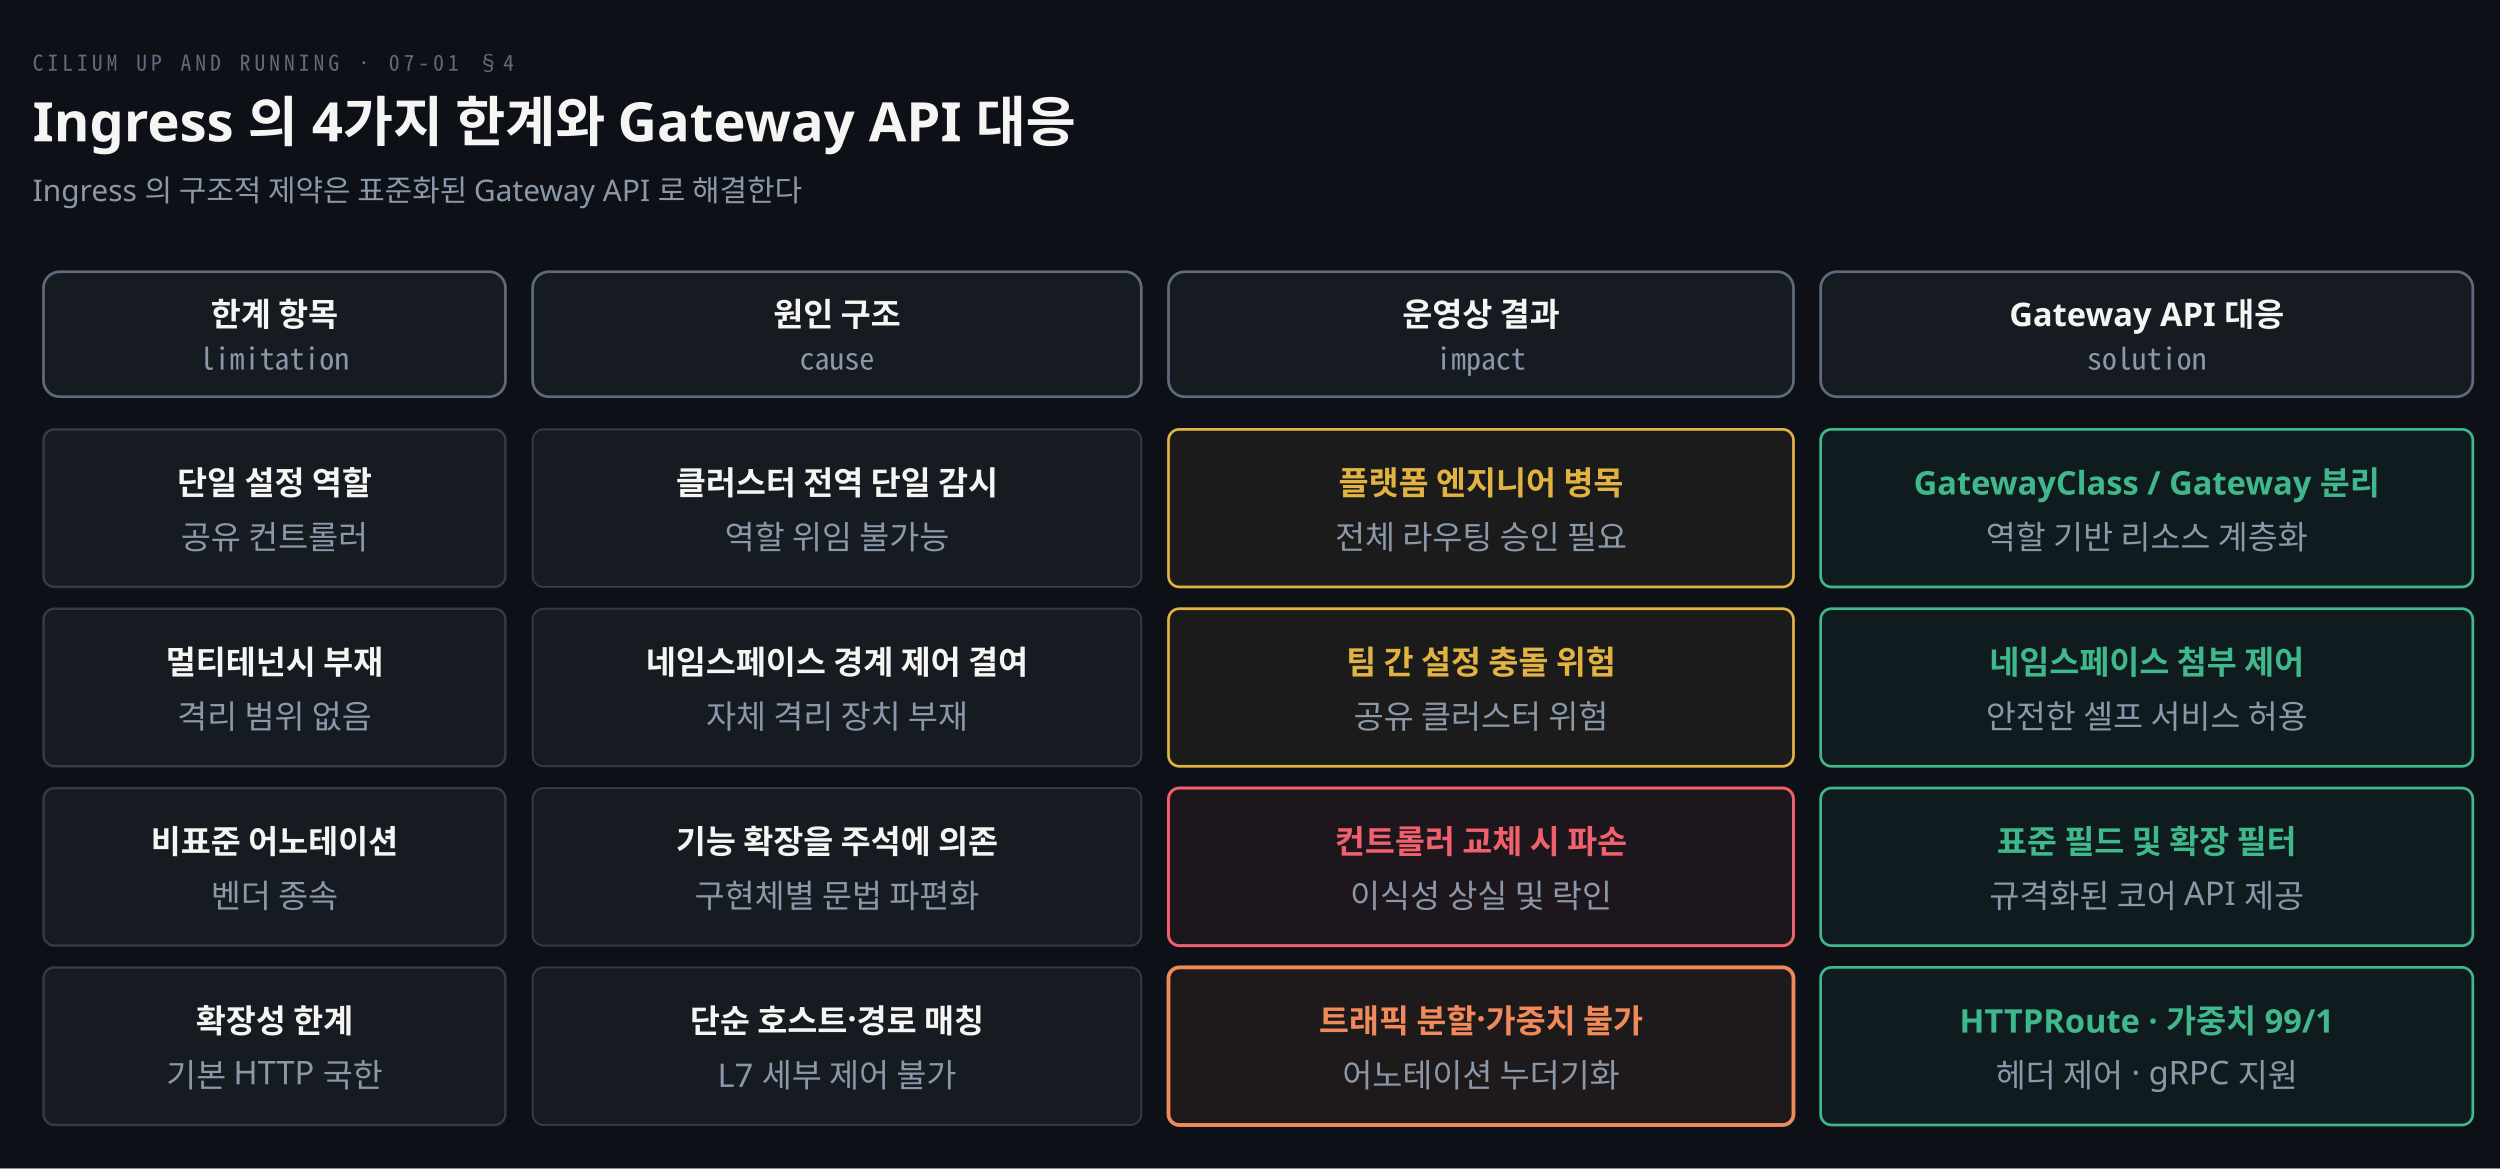
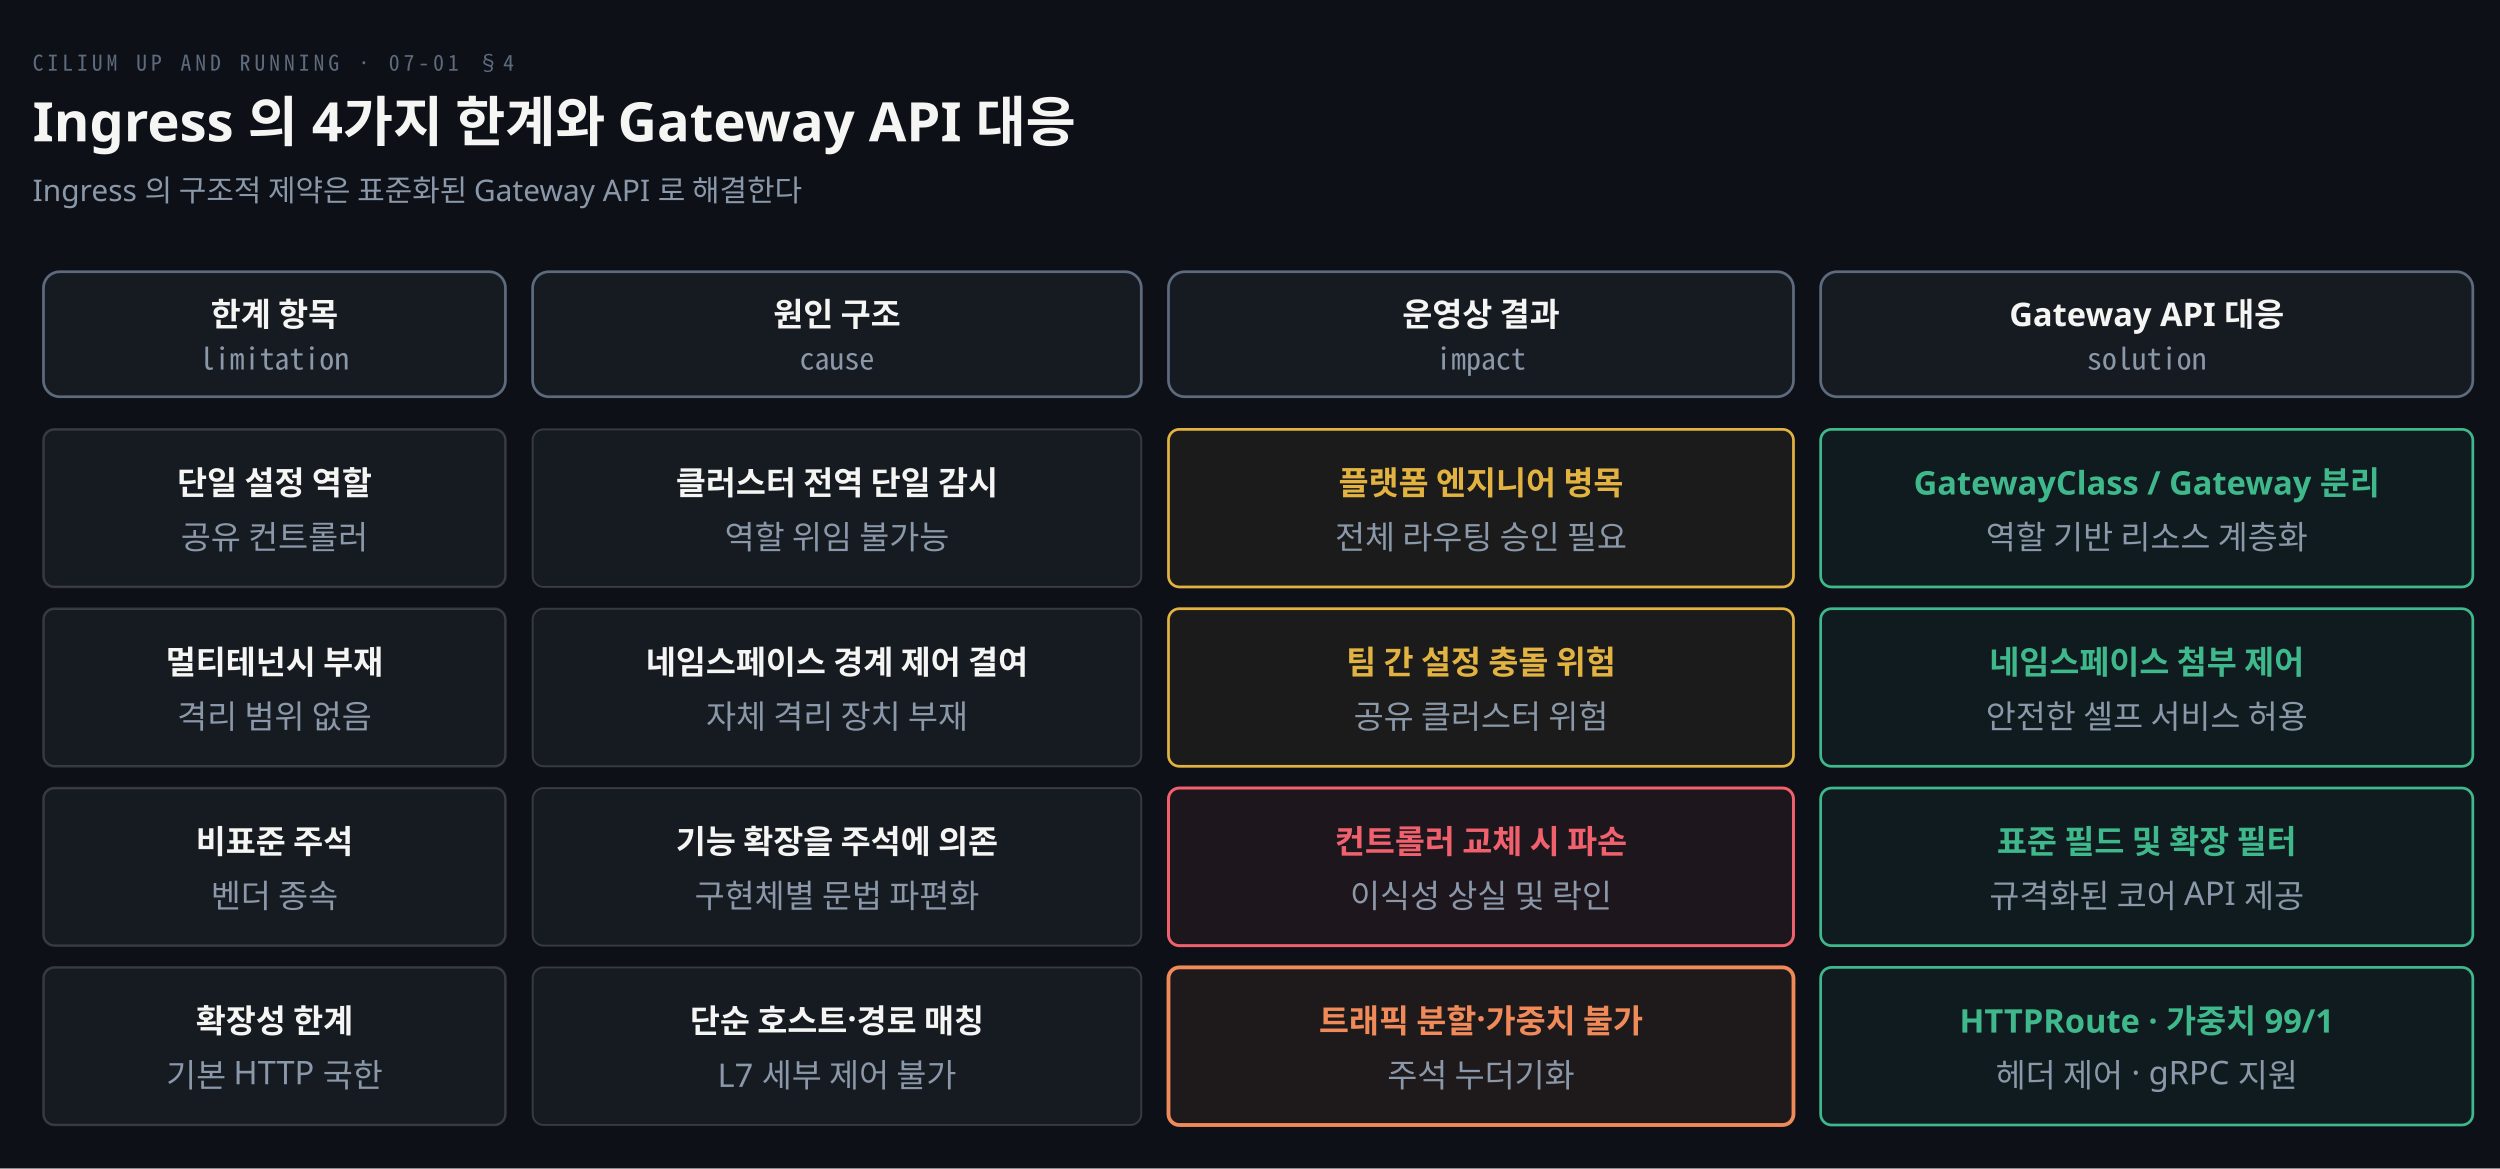
<svg xmlns="http://www.w3.org/2000/svg" viewBox="0 0 920 430" width="100%" role="img" aria-labelledby="dt dd">
  <defs>
    <marker id="ar" viewBox="0 0 8 8" refX="7" refY="4" markerWidth="6.5" markerHeight="6.5" orient="auto">
      <path d="M0 0 L8 4 L0 8 z" fill="#8B98A9" />
    </marker>
    <marker id="ok" viewBox="0 0 8 8" refX="7" refY="4" markerWidth="6.5" markerHeight="6.5" orient="auto">
      <path d="M0 0 L8 4 L0 8 z" fill="#3FB98C" />
    </marker>
    <marker id="warn" viewBox="0 0 8 8" refX="7" refY="4" markerWidth="6.5" markerHeight="6.5" orient="auto">
      <path d="M0 0 L8 4 L0 8 z" fill="#E3B341" />
    </marker>
    <marker id="bad" viewBox="0 0 8 8" refX="7" refY="4" markerWidth="6.5" markerHeight="6.5" orient="auto">
      <path d="M0 0 L8 4 L0 8 z" fill="#F0616D" />
    </marker>
    <marker id="info" viewBox="0 0 8 8" refX="7" refY="4" markerWidth="6.5" markerHeight="6.5" orient="auto">
      <path d="M0 0 L8 4 L0 8 z" fill="#6A95D8" />
    </marker>
    <marker id="acc" viewBox="0 0 8 8" refX="7" refY="4" markerWidth="6.5" markerHeight="6.5" orient="auto">
      <path d="M0 0 L8 4 L0 8 z" fill="#F08A59" />
    </marker>
    <marker id="soft" viewBox="0 0 8 8" refX="7" refY="4" markerWidth="6.5" markerHeight="6.5" orient="auto">
      <path d="M0 0 L8 4 L0 8 z" fill="#5E6B7E" />
    </marker>
  </defs>
  <rect width="920" height="430" fill="#0D1117" />
  <text x="12" y="26" font-family="'Geist Mono','Noto Sans Mono CJK KR',monospace" font-size="8" letter-spacing="0.18em" fill="#5E6B7E">CILIUM UP AND RUNNING · 07-01 §4</text>
  <text x="12" y="52" font-family="'Geist','Apple SD Gothic Neo','Noto Sans KR','Malgun Gothic',sans-serif" font-size="20" font-weight="600" fill="#F5F5F3">Ingress 의 4가지 한계와 Gateway API 대응</text>
  <text x="12" y="74" font-family="'Geist','Apple SD Gothic Neo','Noto Sans KR','Malgun Gothic',sans-serif" font-size="11" fill="#8B98A9">Ingress 의 구조적 제약은 표준화된 Gateway API 로 해결한다</text>
  <rect x="16" y="100" width="170" height="46" rx="6" fill="#161B22" stroke="#5E6B7E" stroke-width="1.0" />
  <text x="101.0" y="120" text-anchor="middle" font-family="'Geist','Apple SD Gothic Neo','Noto Sans KR','Malgun Gothic',sans-serif" font-size="12" font-weight="600" fill="#F5F5F3">한계 항목</text>
  <text x="101.0" y="136" text-anchor="middle" font-family="'Geist Mono','Noto Sans Mono CJK KR',monospace" font-size="11" font-weight="400" fill="#8B98A9">limitation</text>
  <rect x="196" y="100" width="224" height="46" rx="6" fill="#161B22" stroke="#5E6B7E" stroke-width="1.0" />
  <text x="308.0" y="120" text-anchor="middle" font-family="'Geist','Apple SD Gothic Neo','Noto Sans KR','Malgun Gothic',sans-serif" font-size="12" font-weight="600" fill="#F5F5F3">원인 구조</text>
  <text x="308.0" y="136" text-anchor="middle" font-family="'Geist Mono','Noto Sans Mono CJK KR',monospace" font-size="11" font-weight="400" fill="#8B98A9">cause</text>
  <rect x="430" y="100" width="230" height="46" rx="6" fill="#161B22" stroke="#5E6B7E" stroke-width="1.0" />
  <text x="545.0" y="120" text-anchor="middle" font-family="'Geist','Apple SD Gothic Neo','Noto Sans KR','Malgun Gothic',sans-serif" font-size="12" font-weight="600" fill="#F5F5F3">운영상 결과</text>
  <text x="545.0" y="136" text-anchor="middle" font-family="'Geist Mono','Noto Sans Mono CJK KR',monospace" font-size="11" font-weight="400" fill="#8B98A9">impact</text>
  <rect x="670" y="100" width="240" height="46" rx="6" fill="#161B22" stroke="#5E6B7E" stroke-width="1.0" />
  <text x="790.0" y="120" text-anchor="middle" font-family="'Geist','Apple SD Gothic Neo','Noto Sans KR','Malgun Gothic',sans-serif" font-size="12" font-weight="600" fill="#F5F5F3">Gateway API 대응</text>
  <text x="790.0" y="136" text-anchor="middle" font-family="'Geist Mono','Noto Sans Mono CJK KR',monospace" font-size="11" font-weight="400" fill="#8B98A9">solution</text>
  <rect x="16" y="158" width="170" height="58" rx="4" fill="#161B22" stroke="rgba(191,192,192,0.22)" stroke-width="0.9" />
  <text x="101.0" y="182" text-anchor="middle" font-family="'Geist','Apple SD Gothic Neo','Noto Sans KR','Malgun Gothic',sans-serif" font-size="12" font-weight="600" fill="#F5F5F3">단일 설정 역할</text>
  <text x="101.0" y="202" text-anchor="middle" font-family="'Geist','Apple SD Gothic Neo','Noto Sans KR','Malgun Gothic',sans-serif" font-size="12" font-weight="400" fill="#8B98A9">공유 컨트롤러</text>
  <rect x="196" y="158" width="224" height="58" rx="4" fill="#161B22" stroke="rgba(191,192,192,0.22)" stroke-width="0.7" />
  <text x="308.0" y="182" text-anchor="middle" font-family="'Geist','Apple SD Gothic Neo','Noto Sans KR','Malgun Gothic',sans-serif" font-size="12" font-weight="600" fill="#F5F5F3">클러스터 전역 단일 감시</text>
  <text x="308.0" y="202" text-anchor="middle" font-family="'Geist','Apple SD Gothic Neo','Noto Sans KR','Malgun Gothic',sans-serif" font-size="12" font-weight="400" fill="#8B98A9">역할 위임 불가능</text>
  <rect x="430" y="158" width="230" height="58" rx="4" fill="#E3B34110" stroke="#E3B341" stroke-width="1.0" />
  <text x="545.0" y="182" text-anchor="middle" font-family="'Geist','Apple SD Gothic Neo','Noto Sans KR','Malgun Gothic',sans-serif" font-size="12" font-weight="600" fill="#E3B341">플랫폼 엔지니어 병목</text>
  <text x="545.0" y="202" text-anchor="middle" font-family="'Geist','Apple SD Gothic Neo','Noto Sans KR','Malgun Gothic',sans-serif" font-size="12" font-weight="400" fill="#8B98A9">전체 라우팅 승인 필요</text>
  <rect x="670" y="158" width="240" height="58" rx="4" fill="#3FB98C10" stroke="#3FB98C" stroke-width="1.0" />
  <text x="790.0" y="182" text-anchor="middle" font-family="'Geist','Apple SD Gothic Neo','Noto Sans KR','Malgun Gothic',sans-serif" font-size="12" font-weight="600" fill="#3FB98C">GatewayClass / Gateway 분리</text>
  <text x="790.0" y="202" text-anchor="middle" font-family="'Geist','Apple SD Gothic Neo','Noto Sans KR','Malgun Gothic',sans-serif" font-size="12" font-weight="400" fill="#8B98A9">역할 기반 리소스 계층화</text>
  <rect x="16" y="224" width="170" height="58" rx="4" fill="#161B22" stroke="rgba(191,192,192,0.22)" stroke-width="0.9" />
  <text x="101.0" y="248" text-anchor="middle" font-family="'Geist','Apple SD Gothic Neo','Noto Sans KR','Malgun Gothic',sans-serif" font-size="12" font-weight="600" fill="#F5F5F3">멀티테넌시 부재</text>
  <text x="101.0" y="268" text-anchor="middle" font-family="'Geist','Apple SD Gothic Neo','Noto Sans KR','Malgun Gothic',sans-serif" font-size="12" font-weight="400" fill="#8B98A9">격리 범위 없음</text>
  <rect x="196" y="224" width="224" height="58" rx="4" fill="#161B22" stroke="rgba(191,192,192,0.22)" stroke-width="0.7" />
  <text x="308.0" y="248" text-anchor="middle" font-family="'Geist','Apple SD Gothic Neo','Noto Sans KR','Malgun Gothic',sans-serif" font-size="12" font-weight="600" fill="#F5F5F3">네임스페이스 경계 제어 결여</text>
  <text x="308.0" y="268" text-anchor="middle" font-family="'Geist','Apple SD Gothic Neo','Noto Sans KR','Malgun Gothic',sans-serif" font-size="12" font-weight="400" fill="#8B98A9">자체 격리 장치 부재</text>
  <rect x="430" y="224" width="230" height="58" rx="4" fill="#E3B34110" stroke="#E3B341" stroke-width="1.0" />
  <text x="545.0" y="248" text-anchor="middle" font-family="'Geist','Apple SD Gothic Neo','Noto Sans KR','Malgun Gothic',sans-serif" font-size="12" font-weight="600" fill="#E3B341">팀 간 설정 충돌 위험</text>
  <text x="545.0" y="268" text-anchor="middle" font-family="'Geist','Apple SD Gothic Neo','Noto Sans KR','Malgun Gothic',sans-serif" font-size="12" font-weight="400" fill="#8B98A9">공유 클러스터 위험</text>
  <rect x="670" y="224" width="240" height="58" rx="4" fill="#3FB98C10" stroke="#3FB98C" stroke-width="1.0" />
  <text x="790.0" y="248" text-anchor="middle" font-family="'Geist','Apple SD Gothic Neo','Noto Sans KR','Malgun Gothic',sans-serif" font-size="12" font-weight="600" fill="#3FB98C">네임스페이스 첨부 제어</text>
  <text x="790.0" y="268" text-anchor="middle" font-family="'Geist','Apple SD Gothic Neo','Noto Sans KR','Malgun Gothic',sans-serif" font-size="12" font-weight="400" fill="#8B98A9">안전한 셀프 서비스 허용</text>
  <rect x="16" y="290" width="170" height="58" rx="4" fill="#161B22" stroke="rgba(191,192,192,0.22)" stroke-width="0.9" />
-   <text x="101.0" y="314" text-anchor="middle" font-family="'Geist','Apple SD Gothic Neo','Noto Sans KR','Malgun Gothic',sans-serif" font-size="12" font-weight="600" fill="#F5F5F3">비표준 어노테이션</text>
+   <text x="101.0" y="314" text-anchor="middle" font-family="'Geist','Apple SD Gothic Neo','Noto Sans KR','Malgun Gothic',sans-serif" font-size="12" font-weight="600" fill="#F5F5F3">비표준 주석</text>
  <text x="101.0" y="334" text-anchor="middle" font-family="'Geist','Apple SD Gothic Neo','Noto Sans KR','Malgun Gothic',sans-serif" font-size="12" font-weight="400" fill="#8B98A9">벤더 종속</text>
  <rect x="196" y="290" width="224" height="58" rx="4" fill="#161B22" stroke="rgba(191,192,192,0.22)" stroke-width="0.7" />
  <text x="308.0" y="314" text-anchor="middle" font-family="'Geist','Apple SD Gothic Neo','Noto Sans KR','Malgun Gothic',sans-serif" font-size="12" font-weight="600" fill="#F5F5F3">기능 확장을 주석에 의존</text>
  <text x="308.0" y="334" text-anchor="middle" font-family="'Geist','Apple SD Gothic Neo','Noto Sans KR','Malgun Gothic',sans-serif" font-size="12" font-weight="400" fill="#8B98A9">구현체별 문법 파편화</text>
  <rect x="430" y="290" width="230" height="58" rx="4" fill="#F0616D12" stroke="#F0616D" stroke-width="1.1" />
  <text x="545.0" y="314" text-anchor="middle" font-family="'Geist','Apple SD Gothic Neo','Noto Sans KR','Malgun Gothic',sans-serif" font-size="12" font-weight="600" fill="#F0616D">컨트롤러 교체 시 파손</text>
  <text x="545.0" y="334" text-anchor="middle" font-family="'Geist','Apple SD Gothic Neo','Noto Sans KR','Malgun Gothic',sans-serif" font-size="12" font-weight="400" fill="#8B98A9">이식성 상실 및 락인</text>
  <rect x="670" y="290" width="240" height="58" rx="4" fill="#3FB98C10" stroke="#3FB98C" stroke-width="1.0" />
  <text x="790.0" y="314" text-anchor="middle" font-family="'Geist','Apple SD Gothic Neo','Noto Sans KR','Malgun Gothic',sans-serif" font-size="12" font-weight="600" fill="#3FB98C">표준 필드 및 확장 필터</text>
  <text x="790.0" y="334" text-anchor="middle" font-family="'Geist','Apple SD Gothic Neo','Noto Sans KR','Malgun Gothic',sans-serif" font-size="12" font-weight="400" fill="#8B98A9">규격화된 코어 API 제공</text>
  <rect x="16" y="356" width="170" height="58" rx="4" fill="#161B22" stroke="rgba(191,192,192,0.22)" stroke-width="0.9" />
  <text x="101.0" y="380" text-anchor="middle" font-family="'Geist','Apple SD Gothic Neo','Noto Sans KR','Malgun Gothic',sans-serif" font-size="12" font-weight="600" fill="#F5F5F3">확장성 한계</text>
  <text x="101.0" y="400" text-anchor="middle" font-family="'Geist','Apple SD Gothic Neo','Noto Sans KR','Malgun Gothic',sans-serif" font-size="12" font-weight="400" fill="#8B98A9">기본 HTTP 국한</text>
  <rect x="196" y="356" width="224" height="58" rx="4" fill="#161B22" stroke="rgba(191,192,192,0.22)" stroke-width="0.7" />
  <text x="308.0" y="380" text-anchor="middle" font-family="'Geist','Apple SD Gothic Neo','Noto Sans KR','Malgun Gothic',sans-serif" font-size="12" font-weight="600" fill="#F5F5F3">단순 호스트·경로 매칭</text>
  <text x="308.0" y="400" text-anchor="middle" font-family="'Geist','Apple SD Gothic Neo','Noto Sans KR','Malgun Gothic',sans-serif" font-size="12" font-weight="400" fill="#8B98A9">L7 세부 제어 불가</text>
  <rect x="430" y="356" width="230" height="58" rx="4" fill="#F08A5914" stroke="#F08A59" stroke-width="1.4" />
  <text x="545.0" y="380" text-anchor="middle" font-family="'Geist','Apple SD Gothic Neo','Noto Sans KR','Malgun Gothic',sans-serif" font-size="12" font-weight="600" fill="#F08A59">트래픽 분할·가중치 불가</text>
-   <text x="545.0" y="400" text-anchor="middle" font-family="'Geist','Apple SD Gothic Neo','Noto Sans KR','Malgun Gothic',sans-serif" font-size="12" font-weight="400" fill="#8B98A9">어노테이션 누더기화</text>
+   <text x="545.0" y="400" text-anchor="middle" font-family="'Geist','Apple SD Gothic Neo','Noto Sans KR','Malgun Gothic',sans-serif" font-size="12" font-weight="400" fill="#8B98A9">주석 누더기화</text>
  <rect x="670" y="356" width="240" height="58" rx="4" fill="#3FB98C10" stroke="#3FB98C" stroke-width="1.0" />
  <text x="790.0" y="380" text-anchor="middle" font-family="'Geist','Apple SD Gothic Neo','Noto Sans KR','Malgun Gothic',sans-serif" font-size="12" font-weight="600" fill="#3FB98C">HTTPRoute · 가중치 99/1</text>
  <text x="790.0" y="400" text-anchor="middle" font-family="'Geist','Apple SD Gothic Neo','Noto Sans KR','Malgun Gothic',sans-serif" font-size="12" font-weight="400" fill="#8B98A9">헤더 제어 · gRPC 지원</text>
</svg>
